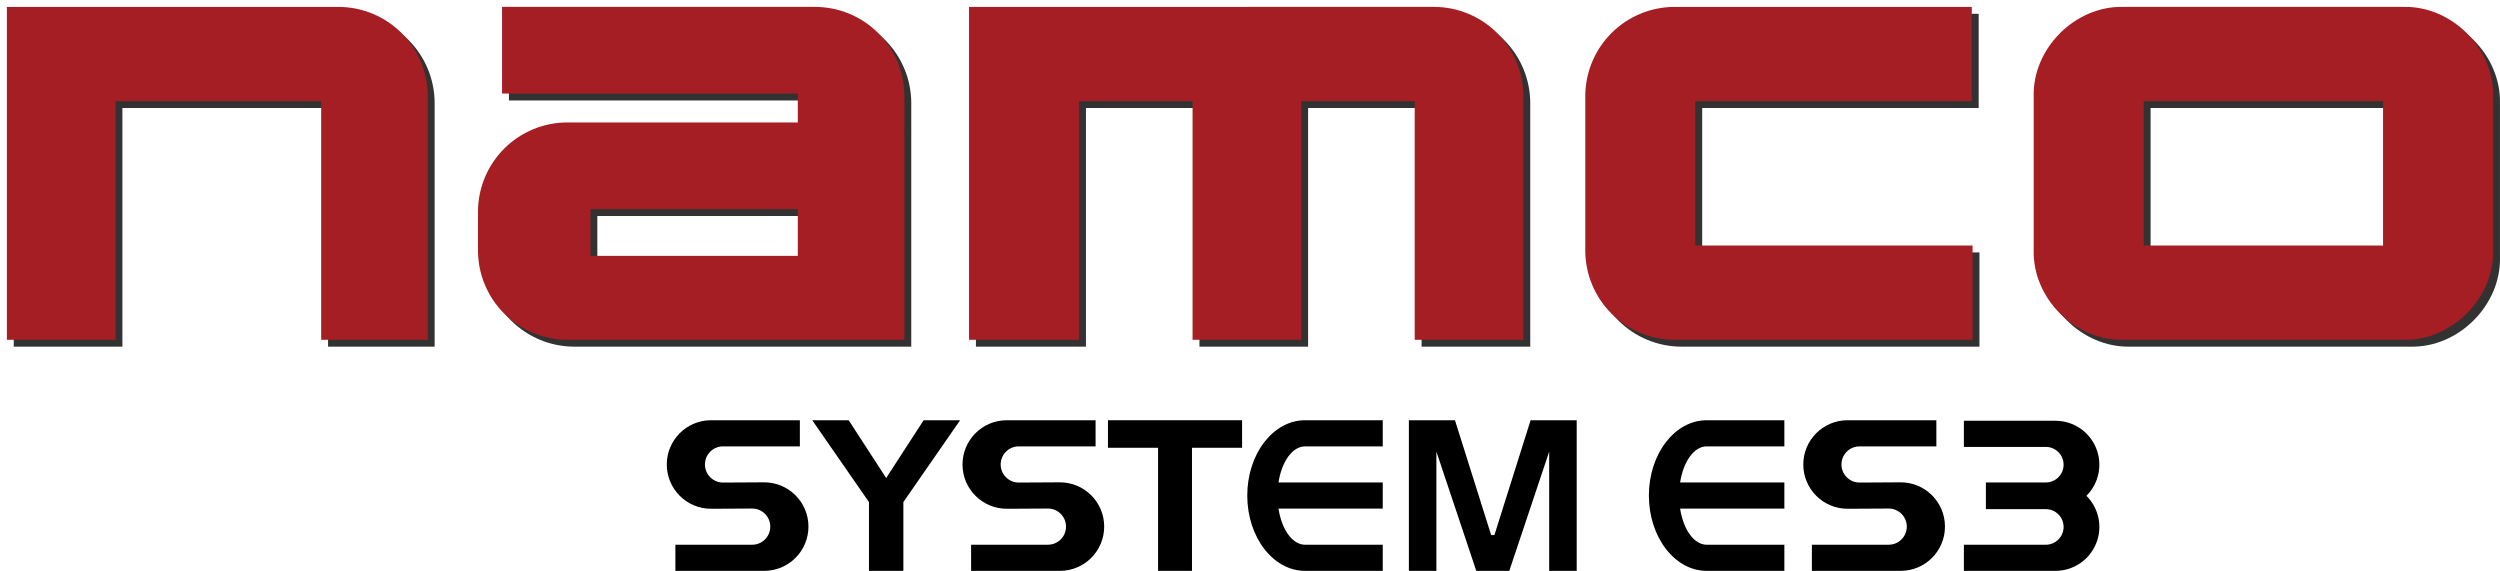
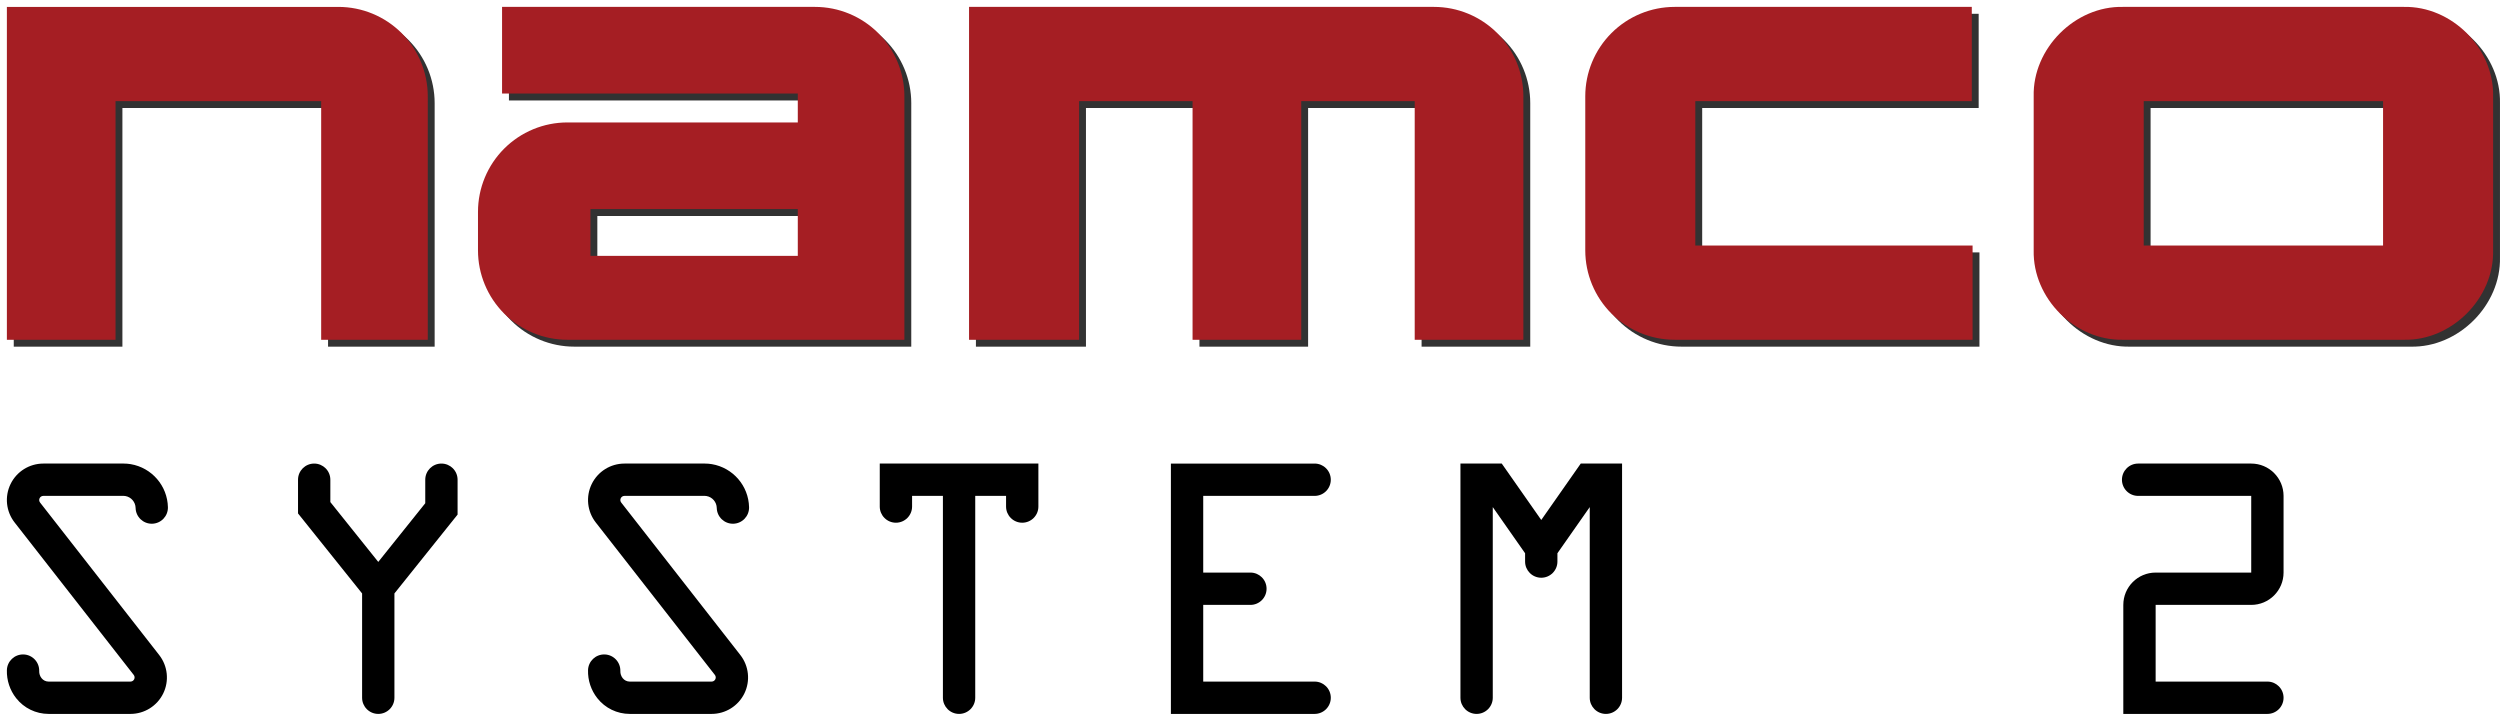
- <svg xmlns="http://www.w3.org/2000/svg" width="3635.027mm" height="830.034mm" viewBox="0 0 3635.027 830.033" version="1.1" id="svg1" xml:space="preserve">
+ <svg xmlns="http://www.w3.org/2000/svg" width="3635.027mm" height="1038.033mm" viewBox="0 0 3635.027 1038.033" version="1.1" id="svg1" xml:space="preserve">
  <defs id="defs1">
    <marker id="DistanceX" orient="auto" refX="0" refY="0" style="overflow:visible">
      <path d="M 3,-3 -3,3 M 0,-5 V 5" style="stroke:#000000;stroke-width:0.5" id="path1" />
    </marker>
    <pattern id="Hatch" patternUnits="userSpaceOnUse" width="8" height="8" x="0" y="0">
      <path d="M8 4 l-4,4" stroke="#000000" stroke-width="0.25" linecap="square" id="path2" />
      <path d="M6 2 l-4,4" stroke="#000000" stroke-width="0.25" linecap="square" id="path3" />
      <path d="M4 0 l-4,4" stroke="#000000" stroke-width="0.25" linecap="square" id="path4" />
    </pattern>
    <symbol id="*Model_Space" />
    <symbol id="*Paper_Space" />
    <symbol id="*Paper_Space0" />
    <marker id="DistanceX-0" orient="auto" refX="0" refY="0" style="overflow:visible">
      <path d="M 3,-3 -3,3 M 0,-5 V 5" style="stroke:#000000;stroke-width:0.5" id="path1-9" />
    </marker>
    <pattern id="Hatch-4" patternUnits="userSpaceOnUse" width="8" height="8" x="0" y="0">
      <path d="M8 4 l-4,4" stroke="#000000" stroke-width="0.25" linecap="square" id="path2-8" />
      <path d="M6 2 l-4,4" stroke="#000000" stroke-width="0.25" linecap="square" id="path3-8" />
      <path d="M4 0 l-4,4" stroke="#000000" stroke-width="0.25" linecap="square" id="path4-2" />
    </pattern>
    <symbol id="*Model_Space-4" />
    <symbol id="*Paper_Space-5" />
    <symbol id="*Paper_Space0-5" />
    <marker id="DistanceX-02" orient="auto" refX="0" refY="0" style="overflow:visible">
      <path d="M 3,-3 -3,3 M 0,-5 V 5" style="stroke:#000000;stroke-width:0.5" id="path1-4" />
    </marker>
    <pattern id="Hatch-8" patternUnits="userSpaceOnUse" width="8" height="8" x="0" y="0">
      <path d="M8 4 l-4,4" stroke="#000000" stroke-width="0.25" linecap="square" id="path2-6" />
      <path d="M6 2 l-4,4" stroke="#000000" stroke-width="0.25" linecap="square" id="path3-5" />
      <path d="M4 0 l-4,4" stroke="#000000" stroke-width="0.25" linecap="square" id="path4-0" />
    </pattern>
    <symbol id="*Model_Space-9" />
    <symbol id="*Paper_Space-0" />
    <symbol id="*Paper_Space0-0" />
    <marker id="DistanceX-2" orient="auto" refX="0" refY="0" style="overflow:visible">
      <path d="M 3,-3 -3,3 M 0,-5 V 5" style="stroke:#000000;stroke-width:0.5" id="path1-6" />
    </marker>
    <pattern id="Hatch-0" patternUnits="userSpaceOnUse" width="8" height="8" x="0" y="0">
      <path d="M8 4 l-4,4" stroke="#000000" stroke-width="0.25" linecap="square" id="path2-1" />
      <path d="M6 2 l-4,4" stroke="#000000" stroke-width="0.25" linecap="square" id="path3-6" />
      <path d="M4 0 l-4,4" stroke="#000000" stroke-width="0.25" linecap="square" id="path4-5" />
    </pattern>
    <symbol id="*Model_Space-7" />
    <symbol id="*Paper_Space-54" />
    <symbol id="*Paper_Space0-1" />
    <marker id="DistanceX-4" orient="auto" refX="0" refY="0" style="overflow:visible">
      <path d="M 3,-3 -3,3 M 0,-5 V 5" style="stroke:#000000;stroke-width:0.5" id="path1-3" />
    </marker>
    <pattern id="Hatch-9" patternUnits="userSpaceOnUse" width="8" height="8" x="0" y="0">
      <path d="M8 4 l-4,4" stroke="#000000" stroke-width="0.25" linecap="square" id="path2-88" />
      <path d="M6 2 l-4,4" stroke="#000000" stroke-width="0.25" linecap="square" id="path3-0" />
      <path d="M4 0 l-4,4" stroke="#000000" stroke-width="0.25" linecap="square" id="path4-8" />
    </pattern>
    <symbol id="*Model_Space-77" />
    <symbol id="*Paper_Space-8" />
    <symbol id="*Paper_Space0-3" />
    <marker id="DistanceX-7" orient="auto" refX="0" refY="0" style="overflow:visible">
      <path d="M 3,-3 -3,3 M 0,-5 V 5" style="stroke:#000000;stroke-width:0.5" id="path1-2" />
    </marker>
    <pattern id="Hatch-2" patternUnits="userSpaceOnUse" width="8" height="8" x="0" y="0">
      <path d="M8 4 l-4,4" stroke="#000000" stroke-width="0.25" linecap="square" id="path2-82" />
      <path d="M6 2 l-4,4" stroke="#000000" stroke-width="0.25" linecap="square" id="path3-89" />
      <path d="M4 0 l-4,4" stroke="#000000" stroke-width="0.25" linecap="square" id="path4-07" />
    </pattern>
    <symbol id="*Model_Space-8" />
    <symbol id="*Paper_Space-1" />
    <symbol id="*Paper_Space0-58" />
    <marker id="DistanceX-25" orient="auto" refX="0" refY="0" style="overflow:visible">
      <path d="M 3,-3 -3,3 M 0,-5 V 5" style="stroke:#000000;stroke-width:0.5" id="path1-36" />
    </marker>
    <pattern id="Hatch-1" patternUnits="userSpaceOnUse" width="8" height="8" x="0" y="0">
      <path d="M8 4 l-4,4" stroke="#000000" stroke-width="0.25" linecap="square" id="path2-86" />
      <path d="M6 2 l-4,4" stroke="#000000" stroke-width="0.25" linecap="square" id="path3-2" />
      <path d="M4 0 l-4,4" stroke="#000000" stroke-width="0.25" linecap="square" id="path4-1" />
    </pattern>
    <symbol id="*Model_Space-46" />
    <symbol id="*Paper_Space-2" />
    <symbol id="*Paper_Space0-9" />
    <marker id="DistanceX-5" orient="auto" refX="0" refY="0" style="overflow:visible">
      <path d="M 3,-3 -3,3 M 0,-5 V 5" style="stroke:#000000;stroke-width:0.5" id="path1-7" />
    </marker>
    <pattern id="Hatch-98" patternUnits="userSpaceOnUse" width="8" height="8" x="0" y="0">
      <path d="M8 4 l-4,4" stroke="#000000" stroke-width="0.25" linecap="square" id="path2-3" />
      <path d="M6 2 l-4,4" stroke="#000000" stroke-width="0.25" linecap="square" id="path3-02" />
      <path d="M4 0 l-4,4" stroke="#000000" stroke-width="0.25" linecap="square" id="path4-23" />
    </pattern>
    <symbol id="*Model_Space-6" />
    <symbol id="*Paper_Space-7" />
    <symbol id="*Paper_Space0-15" />
    <marker id="DistanceX-52" orient="auto" refX="0" refY="0" style="overflow:visible">
      <path d="M 3,-3 -3,3 M 0,-5 V 5" style="stroke:#000000;stroke-width:0.5" id="path1-8" />
    </marker>
    <pattern id="Hatch-07" patternUnits="userSpaceOnUse" width="8" height="8" x="0" y="0">
      <path d="M8 4 l-4,4" stroke="#000000" stroke-width="0.25" linecap="square" id="path2-2" />
      <path d="M6 2 l-4,4" stroke="#000000" stroke-width="0.25" linecap="square" id="path3-25" />
      <path d="M4 0 l-4,4" stroke="#000000" stroke-width="0.25" linecap="square" id="path4-9" />
    </pattern>
    <symbol id="*Model_Space-1" />
    <symbol id="*Paper_Space-08" />
    <symbol id="*Paper_Space0-50" />
    <marker id="DistanceX-58" orient="auto" refX="0" refY="0" style="overflow:visible">
      <path d="M 3,-3 -3,3 M 0,-5 V 5" style="stroke:#000000;stroke-width:0.5" id="path1-61" />
    </marker>
    <pattern id="Hatch-5" patternUnits="userSpaceOnUse" width="8" height="8" x="0" y="0">
      <path d="M8 4 l-4,4" stroke="#000000" stroke-width="0.25" linecap="square" id="path2-5" />
      <path d="M6 2 l-4,4" stroke="#000000" stroke-width="0.25" linecap="square" id="path3-1" />
      <path d="M4 0 l-4,4" stroke="#000000" stroke-width="0.25" linecap="square" id="path4-96" />
    </pattern>
    <symbol id="*Model_Space-45" />
    <symbol id="*Paper_Space-4" />
    <symbol id="*Paper_Space0-2" />
    <marker id="DistanceX-45" orient="auto" refX="0" refY="0" style="overflow:visible">
      <path d="M 3,-3 -3,3 M 0,-5 V 5" style="stroke:#000000;stroke-width:0.5" id="path1-62" />
    </marker>
    <pattern id="Hatch-53" patternUnits="userSpaceOnUse" width="8" height="8" x="0" y="0">
      <path d="M8 4 l-4,4" stroke="#000000" stroke-width="0.25" linecap="square" id="path2-56" />
      <path d="M6 2 l-4,4" stroke="#000000" stroke-width="0.25" linecap="square" id="path3-61" />
      <path d="M4 0 l-4,4" stroke="#000000" stroke-width="0.25" linecap="square" id="path4-4" />
    </pattern>
    <symbol id="*Model_Space-462" />
    <symbol id="*Paper_Space-6" />
    <symbol id="*Paper_Space0-8" />
    <marker id="DistanceX-09" orient="auto" refX="0" refY="0" style="overflow:visible">
      <path d="M 3,-3 -3,3 M 0,-5 V 5" style="stroke:#000000;stroke-width:0.5" id="path1-48" />
    </marker>
    <pattern id="Hatch-82" patternUnits="userSpaceOnUse" width="8" height="8" x="0" y="0">
      <path d="M8 4 l-4,4" stroke="#000000" stroke-width="0.25" linecap="square" id="path2-4" />
      <path d="M6 2 l-4,4" stroke="#000000" stroke-width="0.25" linecap="square" id="path3-55" />
      <path d="M4 0 l-4,4" stroke="#000000" stroke-width="0.25" linecap="square" id="path4-17" />
    </pattern>
    <symbol id="*Model_Space-11" />
    <symbol id="*Paper_Space-52" />
    <symbol id="*Paper_Space0-7" />
    <marker id="DistanceX-094" orient="auto" refX="0" refY="0" style="overflow:visible">
      <path d="M 3,-3 -3,3 M 0,-5 V 5" style="stroke:#000000;stroke-width:0.5" id="path1-88" />
    </marker>
    <pattern id="Hatch-24" patternUnits="userSpaceOnUse" width="8" height="8" x="0" y="0">
      <path d="M8 4 l-4,4" stroke="#000000" stroke-width="0.25" linecap="square" id="path2-55" />
      <path d="M6 2 l-4,4" stroke="#000000" stroke-width="0.25" linecap="square" id="path3-17" />
      <path d="M4 0 l-4,4" stroke="#000000" stroke-width="0.25" linecap="square" id="path4-11" />
    </pattern>
    <symbol id="*Model_Space-5" />
    <symbol id="*Paper_Space-27" />
    <symbol id="*Paper_Space0-6" />
    <marker id="DistanceX-0948" orient="auto" refX="0" refY="0" style="overflow:visible">
      <path d="M 3,-3 -3,3 M 0,-5 V 5" style="stroke:#000000;stroke-width:0.5" id="path1-82" />
    </marker>
    <pattern id="Hatch-45" patternUnits="userSpaceOnUse" width="8" height="8" x="0" y="0">
      <path d="M8 4 l-4,4" stroke="#000000" stroke-width="0.25" linecap="square" id="path2-51" />
      <path d="M6 2 l-4,4" stroke="#000000" stroke-width="0.25" linecap="square" id="path3-7" />
      <path d="M4 0 l-4,4" stroke="#000000" stroke-width="0.25" linecap="square" id="path4-115" />
    </pattern>
    <symbol id="*Model_Space-2" />
    <symbol id="*Paper_Space-76" />
    <symbol id="*Paper_Space0-14" />
    <marker id="DistanceX-76" orient="auto" refX="0" refY="0" style="overflow:visible">
      <path d="M 3,-3 -3,3 M 0,-5 V 5" style="stroke:#000000;stroke-width:0.5" id="path1-1" />
    </marker>
    <pattern id="Hatch-89" patternUnits="userSpaceOnUse" width="8" height="8" x="0" y="0">
      <path d="M8 4 l-4,4" stroke="#000000" stroke-width="0.25" linecap="square" id="path2-27" />
      <path d="M6 2 l-4,4" stroke="#000000" stroke-width="0.25" linecap="square" id="path3-9" />
      <path d="M4 0 l-4,4" stroke="#000000" stroke-width="0.25" linecap="square" id="path4-54" />
    </pattern>
    <symbol id="*Model_Space-3" />
    <symbol id="*Paper_Space-12" />
    <symbol id="*Paper_Space0-33" />
    <marker id="DistanceX-44" orient="auto" refX="0" refY="0" style="overflow:visible">
      <path d="M 3,-3 -3,3 M 0,-5 V 5" style="stroke:#000000;stroke-width:0.5" id="path1-60" />
    </marker>
    <pattern id="Hatch-6" patternUnits="userSpaceOnUse" width="8" height="8" x="0" y="0">
      <path d="M8 4 l-4,4" stroke="#000000" stroke-width="0.25" linecap="square" id="path2-61" />
      <path d="M6 2 l-4,4" stroke="#000000" stroke-width="0.25" linecap="square" id="path3-84" />
      <path d="M4 0 l-4,4" stroke="#000000" stroke-width="0.25" linecap="square" id="path4-963" />
    </pattern>
    <symbol id="*Model_Space-78" />
    <symbol id="*Paper_Space-82" />
    <symbol id="*Paper_Space0-91" />
  </defs>
  <g id="g3" style="display:inline">
    <g id="g9" transform="matrix(0.2645833,0,0,0.2645833,17.50079,443.033)" style="display:inline;fill:#000000;fill-opacity:0.803">
      <path id="path5" style="fill:#000000;fill-opacity:0.803;stroke:none;stroke-width:0.945;stroke-linecap:round" d="m 178.216,163.218 v 484 H 336.199 V 300.219 h 299.006 v 346.999 h 154.993 l 0.005,-354 c 0.003,-34.478 -13.692,-67.544 -38.072,-91.924 -24.38,-24.38 -57.446,-38.076 -91.923,-38.076 z" transform="matrix(3.779528,0,0,3.779528,-664.1265,-2215.626)" />
      <path d="M 898.216,163.217 V 289.217 h 430.001 v 42 H 993.224 c -34.482,3e-5 -67.548,13.697 -91.928,38.076 -24.38,24.38 -38.076,57.445 -38.08,91.924 v 56 c 0.005,34.478 13.701,67.544 38.08,91.924 24.38,24.38 57.446,38.076 91.928,38.076 h 489.985 l 0.01,-354 c 0.01,-34.478 -13.691,-67.544 -38.071,-91.924 -24.38,-24.38 -57.445,-38.076 -91.924,-38.076 z m 128.535,294 h 301.466 v 68 h -301.466 z" style="fill:#000000;fill-opacity:0.803;stroke:none;stroke-width:0.945;stroke-linecap:round" id="path6" transform="matrix(3.779528,0,0,3.779528,-664.1265,-2215.626)" />
      <path id="path7" style="fill:#000000;fill-opacity:0.803;stroke:none;stroke-width:3.571;stroke-linecap:round" d="M 5297.01,-1598.74 V 230.551 h 604.72 V -1080.94 h 623.62 V 230.551 h 597.17 V -1080.94 h 623.62 V 230.551 h 597.17 v -1337.952 c 0,-130.312 -51.767,-255.286 -143.911,-347.43 -92.144,-92.144 -217.118,-143.91 -347.428,-143.91 z" />
      <path id="path8" style="fill:#000000;fill-opacity:0.803;stroke:none;stroke-width:3.571;stroke-linecap:round" d="m 10807.6,-1598.74 -1632.798,-10e-5 c -130.31,-10e-5 -255.283,51.766 -347.427,143.91 -92.144,92.144 -143.91,217.118 -143.912,347.43 v 846.614 c 0,130.311 51.768,255.285 143.912,347.429 92.144,92.144 217.118,143.91 347.427,143.91 L 10811.9,230.551 V -287.244 H 9288.19 v -793.696 h 1519.41 z" />
      <path d="m 11639.1,-1598.741 c -263.418,-6.18 -497.563,227.966 -491.392,491.34 v 846.613 c -5.564,264.138 227.208,496.91 491.369,491.338 H 13181.1 c 263.375,6.181 497.521,-227.964 491.321,-491.338 v -846.613 c 5.716,-263.883 -227.319,-497.012 -491.321,-491.34 z m 113.299,517.801 H 13067.7 v 793.695 h -1315.301 z" style="fill:#000000;fill-opacity:0.803;stroke:none;stroke-width:3.571;stroke-linecap:round" id="path9" />
    </g>
    <g id="g83" transform="matrix(0.2645833,0,0,0.2645833,7.500191,433.0329)" style="display:inline">
      <path id="path127" style="fill:#a51e23;fill-opacity:1;stroke:none;stroke-width:0.945;stroke-linecap:round" d="m 178.216,163.218 v 484 H 336.199 V 300.219 h 299.006 v 346.999 h 154.993 l 0.005,-354 c 0.003,-34.478 -13.692,-67.544 -38.072,-91.924 -24.38,-24.38 -57.446,-38.076 -91.923,-38.076 z" transform="matrix(3.779528,0,0,3.779528,-664.1265,-2215.626)" />
      <path d="M 898.216,163.217 V 289.217 h 430.001 v 42 H 993.224 c -34.482,3e-5 -67.548,13.697 -91.928,38.076 -24.38,24.38 -38.076,57.445 -38.08,91.924 v 56 c 0.005,34.478 13.701,67.544 38.08,91.924 24.38,24.38 57.446,38.076 91.928,38.076 h 489.985 l 0.01,-354 c 0.01,-34.478 -13.691,-67.544 -38.071,-91.924 -24.38,-24.38 -57.445,-38.076 -91.924,-38.076 z m 128.535,294 h 301.466 v 68 h -301.466 z" style="fill:#a51e23;fill-opacity:1;stroke:none;stroke-width:0.945;stroke-linecap:round" id="path128" transform="matrix(3.779528,0,0,3.779528,-664.1265,-2215.626)" />
      <path id="path41" style="fill:#a51e23;fill-opacity:1;stroke:none;stroke-width:3.571;stroke-linecap:round" d="M 5297.01,-1598.74 V 230.551 h 604.72 V -1080.94 h 623.62 V 230.551 h 597.17 V -1080.94 h 623.62 V 230.551 h 597.17 v -1337.952 c 0,-130.312 -51.767,-255.286 -143.911,-347.43 -92.144,-92.144 -217.118,-143.91 -347.428,-143.91 z" />
      <path id="path51" style="fill:#a51e23;fill-opacity:1;stroke:none;stroke-width:3.571;stroke-linecap:round" d="m 10807.6,-1598.74 -1632.798,-10e-5 c -130.31,-10e-5 -255.283,51.766 -347.427,143.91 -92.144,92.144 -143.91,217.118 -143.912,347.43 v 846.614 c 0,130.311 51.768,255.285 143.912,347.429 92.144,92.144 217.118,143.91 347.427,143.91 L 10811.9,230.551 V -287.244 H 9288.19 v -793.696 h 1519.41 z" />
      <path d="m 11639.1,-1598.741 c -263.418,-6.18 -497.563,227.966 -491.392,491.34 v 846.613 c -5.564,264.138 227.208,496.91 491.369,491.338 H 13181.1 c 263.375,6.181 497.521,-227.964 491.321,-491.338 v -846.613 c 5.716,-263.883 -227.319,-497.012 -491.321,-491.34 z m 113.299,517.801 H 13067.7 v 793.695 h -1315.301 z" style="fill:#a51e23;fill-opacity:1;stroke:none;stroke-width:3.571;stroke-linecap:round" id="path129" />
    </g>
  </g>
-   <g id="g260" style="display:inline;fill:#000000;fill-opacity:1">
-     <g id="g272">
-       <path id="path16-1" style="fill:#000000;fill-opacity:1;stroke:none;stroke-width:1;stroke-linecap:round;stroke-dasharray:none" d="m 1111.142,830.032 c 35.614,9.3e-4 64.458,-28.923 64.358,-64.537 -0.099,-35.614 -29.104,-64.377 -64.718,-64.177 l -59.328,0.333 c -14.558,0.08 -26.413,-11.677 -26.453,-26.235 -0.041,-14.558 11.749,-26.381 26.307,-26.382 h 111.691 V 611.033 l -129.141,-1e-5 c -35.614,8.3e-4 -64.456,28.924 -64.356,64.537 0.099,35.613 29.102,64.375 64.714,64.176 l 59.328,-0.331 c 14.559,-0.081 26.415,11.677 26.456,26.235 0.041,14.558 -11.75,26.382 -26.308,26.382 l -111.691,-5e-5 v 37.999 z" />
-       <path d="m 1181.001,611.033 82.5,119 v 99.999 h 49.998 v -99.999 l 82.5,-119 h -52.999 l -54.501,84 -54.499,-84 z" style="display:inline;fill:#000000;fill-opacity:1;stroke:none;stroke-width:1;stroke-linecap:round;stroke-dasharray:none" id="path99" />
-       <path id="path258" style="display:inline;fill:#000000;fill-opacity:1;stroke:none;stroke-width:1;stroke-linecap:round;stroke-dasharray:none" d="m 1541.142,830.032 c 35.614,9.3e-4 64.458,-28.923 64.358,-64.537 -0.099,-35.614 -29.104,-64.377 -64.718,-64.177 l -59.328,0.333 c -14.558,0.08 -26.413,-11.677 -26.453,-26.235 -0.041,-14.558 11.749,-26.381 26.307,-26.382 h 111.691 V 611.033 l -129.141,-1e-5 c -35.614,8.3e-4 -64.456,28.924 -64.356,64.537 0.099,35.613 29.102,64.375 64.714,64.176 l 59.328,-0.331 c 14.559,-0.081 26.415,11.677 26.456,26.235 0.041,14.558 -11.75,26.382 -26.308,26.382 l -111.691,-5e-5 v 37.999 z" />
-       <path d="m 1610.999,611.033 v 40.026 h 72.835 v 178.973 h 49.331 V 651.059 h 72.835 v -40.026 z" style="display:inline;fill:#000000;fill-opacity:1;stroke:none;stroke-width:1;stroke-linecap:round;stroke-dasharray:none" id="path248" />
-       <path id="path57-1" style="fill:#000000;fill-opacity:1;stroke:none;stroke-width:1;stroke-linecap:round;stroke-dasharray:none" d="m 2010.529,611.033 v 38 h -113.028 c -17.998,3e-5 -33.779,21.486 -38.562,52.5 l 151.591,-4.1e-4 v 38.002 h -151.591 c 4.783,31.014 20.564,52.5 38.562,52.5 l 113.028,-6e-5 v 37.999 l -113.028,-3.2e-4 c -46.378,-0.026 -83.964,-49.043 -83.964,-109.5 0,-60.457 37.586,-109.474 83.964,-109.5 z" />
-       <path d="m 2048.531,611.033 v 218.999 h 40 v -173.343 l 58,173.343 h 48.001 l 57.999,-173.343 v 173.343 h 40 V 611.033 h -67.001 l -52.655,167.001 h -4.688 l -52.657,-167.001 z" style="display:inline;fill:#000000;fill-opacity:1;stroke:none;stroke-width:1;stroke-linecap:round;stroke-dasharray:none" id="path251" />
+   <g id="g92" style="display:inline;fill:#000000;fill-opacity:1" transform="translate(-168.2166,-153.1847)">
+     <g id="g138" style="display:inline;fill:#000000;fill-opacity:1">
+       <path id="path24-89" style="fill:#000000;fill-opacity:1;stroke:none;stroke-width:0.945;stroke-linecap:round" d="M 348.226,874.217 H 231.217 c -4.999,4.9e-4 -7.806,5.755 -4.728,9.694 l 173.192,221.676 c 12.475,15.968 14.754,37.652 5.872,55.864 -8.883,18.212 -27.373,29.766 -47.636,29.766 H 238.845 c -18.374,6e-4 -35.735,-8.418 -47.113,-22.846 -9.142,-11.593 -13.922,-26.029 -13.506,-40.787 0.366,-12.973 11.18,-23.194 24.153,-22.828 12.974,0.366 23.194,11.18 22.828,24.153 -0.106,3.748 1.108,7.414 3.43,10.359 2.465,3.126 6.227,4.95 10.208,4.951 h 119.071 c 4.999,-5e-4 7.806,-5.755 4.728,-9.694 L 189.452,912.848 c -12.475,-15.968 -14.754,-37.652 -5.872,-55.864 8.883,-18.213 27.373,-29.766 47.636,-29.766 h 117.009 c 3.365,2e-5 6.723,0.283 10.04,0.846 30.704,5.211 53.397,31.468 54.106,62.603 0.29,12.972 -9.987,23.724 -22.959,24.019 -12.972,0.296 -23.728,-9.977 -24.029,-22.949 -0.196,-8.622 -6.481,-15.893 -14.983,-17.336 -0.719,-0.122 -1.446,-0.183 -2.175,-0.184 z" />
+       <path id="path37-20" style="fill:#000000;fill-opacity:1;stroke:none;stroke-width:0.945;stroke-linecap:round" d="m 648.546,850.718 c -8.2e-4,-12.979 -10.522,-23.5 -23.501,-23.5 -12.979,0 -23.5,10.521 -23.5,23.5 l 1.2e-4,48.999 93.17,116.345 6.3e-4,151.656 c 6.4e-4,12.978 10.522,23.499 23.501,23.499 12.979,0 23.5,-10.521 23.5,-23.499 l -3.4e-4,-151.656 91.829,-114.668 v -50.677 c -1.3e-4,-12.979 -10.521,-23.5 -23.5,-23.5 -12.979,0 -23.5,10.521 -23.5,23.5 l -2.3e-4,34.178 -68.329,85.323 -69.67,-87 z" />
+       <path id="path69-23" style="fill:#000000;fill-opacity:1;stroke:none;stroke-width:0.945;stroke-linecap:round" d="m 1470.891,913.218 c 12.979,0 23.5,-10.521 23.501,-23.5 l 6e-4,-15.501 h 44.826 l -5e-4,293.502 c -6e-4,12.978 10.521,23.499 23.499,23.499 12.979,0 23.5,-10.521 23.5,-23.499 l -5e-4,-293.502 h 44.826 l 6e-4,15.501 c 5e-4,12.978 10.522,23.5 23.5,23.5 12.979,0 23.5,-10.521 23.5,-23.5 l -4e-4,-62.5 h -230.65 l -3e-4,62.5 c -3e-4,12.978 10.521,23.5 23.5,23.5 z" />
+       <path id="path81-5" style="fill:#000000;fill-opacity:1;stroke:none;stroke-width:0.945;stroke-linecap:round" d="m 2079.717,1191.217 c 12.979,5e-4 23.5,-10.521 23.5,-23.5 0,-12.979 -10.521,-23.5 -23.5,-23.5 l -161.999,4e-4 v -111.501 l 68.603,-10e-5 c 12.978,-10e-5 23.499,-10.521 23.499,-23.5 0,-12.979 -10.521,-23.5 -23.499,-23.5 l -68.603,-1.8e-4 V 874.217 l 161.999,5.2e-4 c 12.973,-0.008 23.485,-10.527 23.485,-23.499 0,-12.973 -10.512,-23.492 -23.485,-23.5 l -209,-2e-5 v 363.999 z" />
+       <path id="path96-3" style="fill:#000000;fill-opacity:1;stroke:none;stroke-width:0.945;stroke-linecap:round" d="m 2315.217,1191.218 c 12.979,0 23.5,-10.521 23.5,-23.499 l 2e-4,-277.227 47.001,67.122 -6e-4,12.105 c -5e-4,12.979 10.521,23.5 23.5,23.5 12.979,0 23.5,-10.521 23.5,-23.5 l -5e-4,-12.105 47.001,-67.122 2e-4,277.227 c 2e-4,12.978 10.521,23.499 23.5,23.499 12.979,0 23.5,-10.521 23.5,-23.499 l 1e-4,-340.501 h -60.074 l -57.428,82.017 -57.428,-82.017 h -60.071 l 2e-4,340.501 c 0,12.978 10.521,23.499 23.5,23.499 z" />
+       <path id="path153" style="fill:#000000;fill-opacity:1;stroke:none;stroke-width:0.945;stroke-linecap:round" d="m 1193.226,874.217 h -117.009 c -4.999,4.9e-4 -7.806,5.755 -4.728,9.694 l 173.192,221.676 c 12.475,15.968 14.754,37.652 5.872,55.864 -8.883,18.212 -27.373,29.766 -47.636,29.766 h -119.071 c -18.374,6e-4 -35.735,-8.418 -47.113,-22.846 -9.142,-11.593 -13.922,-26.029 -13.506,-40.787 0.366,-12.973 11.18,-23.194 24.153,-22.828 12.974,0.366 23.194,11.18 22.828,24.153 -0.106,3.748 1.108,7.414 3.43,10.359 2.465,3.126 6.227,4.95 10.208,4.951 h 119.071 c 4.999,-5e-4 7.806,-5.755 4.728,-9.694 L 1034.453,912.848 c -12.475,-15.968 -14.754,-37.652 -5.872,-55.864 8.883,-18.213 27.373,-29.766 47.636,-29.766 h 117.009 c 3.365,2e-5 6.723,0.283 10.04,0.846 30.704,5.211 53.397,31.468 54.106,62.603 0.29,12.972 -9.987,23.724 -22.959,24.019 -12.972,0.296 -23.728,-9.977 -24.029,-22.949 -0.196,-8.622 -6.481,-15.893 -14.983,-17.336 -0.719,-0.122 -1.446,-0.183 -2.175,-0.184 z" />
    </g>
-     <g id="g270" style="display:inline">
-       <path id="path95" style="fill:#000000;fill-opacity:1;stroke:none;stroke-width:1;stroke-linecap:round;stroke-dasharray:none" d="m 2594.492,611.033 v 38 h -113.028 c -17.998,3e-5 -33.779,21.486 -38.562,52.5 l 151.59,-4.1e-4 v 38.002 h -151.591 c 4.783,31.014 20.564,52.5 38.562,52.5 l 113.028,-6e-5 v 37.999 l -113.028,-3.2e-4 c -46.378,-0.026 -83.964,-49.043 -83.964,-109.5 0,-60.457 37.586,-109.474 83.964,-109.5 z" />
-       <path id="path269" style="display:inline;fill:#000000;fill-opacity:1;stroke:none;stroke-width:1;stroke-linecap:round;stroke-dasharray:none" d="m 2763.641,830.032 c 35.614,9.3e-4 64.458,-28.923 64.358,-64.537 -0.099,-35.614 -29.104,-64.377 -64.718,-64.177 l -59.328,0.333 c -14.558,0.08 -26.413,-11.677 -26.453,-26.235 -0.041,-14.558 11.749,-26.381 26.307,-26.382 h 111.691 V 611.033 l -129.141,-1e-5 c -35.614,8.3e-4 -64.456,28.924 -64.356,64.537 0.099,35.613 29.102,64.375 64.714,64.176 l 59.328,-0.331 c 14.559,-0.081 26.415,11.677 26.456,26.235 0.041,14.558 -11.75,26.382 -26.308,26.382 l -111.691,-5e-5 v 37.999 z" />
-       <path id="path17-0" style="display:inline;fill:#000000;fill-opacity:1;stroke:none;stroke-width:1;stroke-linecap:round;stroke-dasharray:none" d="m 2855.508,611.798 v 38 h 119.12 c 14.283,0.011 25.851,11.589 25.851,25.868 0,14.278 -11.569,25.856 -25.851,25.867 l -87.132,-4.1e-4 v 38.767 l 87.132,-5e-4 c 14.291,-5e-4 25.872,11.581 25.872,25.867 0,14.286 -11.581,25.868 -25.872,25.867 l -119.12,-5e-5 v 37.999 l 133.118,3.2e-4 c 25.861,2.8e-4 49.165,-15.588 59.036,-39.484 9.871,-23.897 4.36,-51.387 -13.958,-69.633 18.318,-18.246 23.828,-45.736 13.958,-69.633 -9.871,-23.897 -33.175,-39.485 -59.036,-39.485 z" />
-     </g>
+     <path id="path150" style="display:inline;fill:#000000;fill-opacity:1;stroke:none;stroke-width:0.945;stroke-linecap:round" d="m 3441.53,985.717 -138.988,1.8e-4 c -25.96,1.1e-4 -47.003,21.043 -47.008,47 l -0.01,158.499 209.517,6e-4 c 12.972,5e-4 23.494,-10.521 23.494,-23.5 0,-12.979 -10.521,-23.5 -23.494,-23.5 l -162.501,4e-4 v -111.501 l 138.99,-10e-5 c 25.962,-10e-5 47.004,-21.043 47.004,-47 l 0.01,-111.501 c -0.01,-25.956 -21.051,-46.999 -47.012,-46.999 h -164.496 c -12.973,0.008 -23.485,10.527 -23.485,23.5 0,12.973 10.512,23.492 23.485,23.499 l 164.491,-5.2e-4 z" />
  </g>
</svg>
